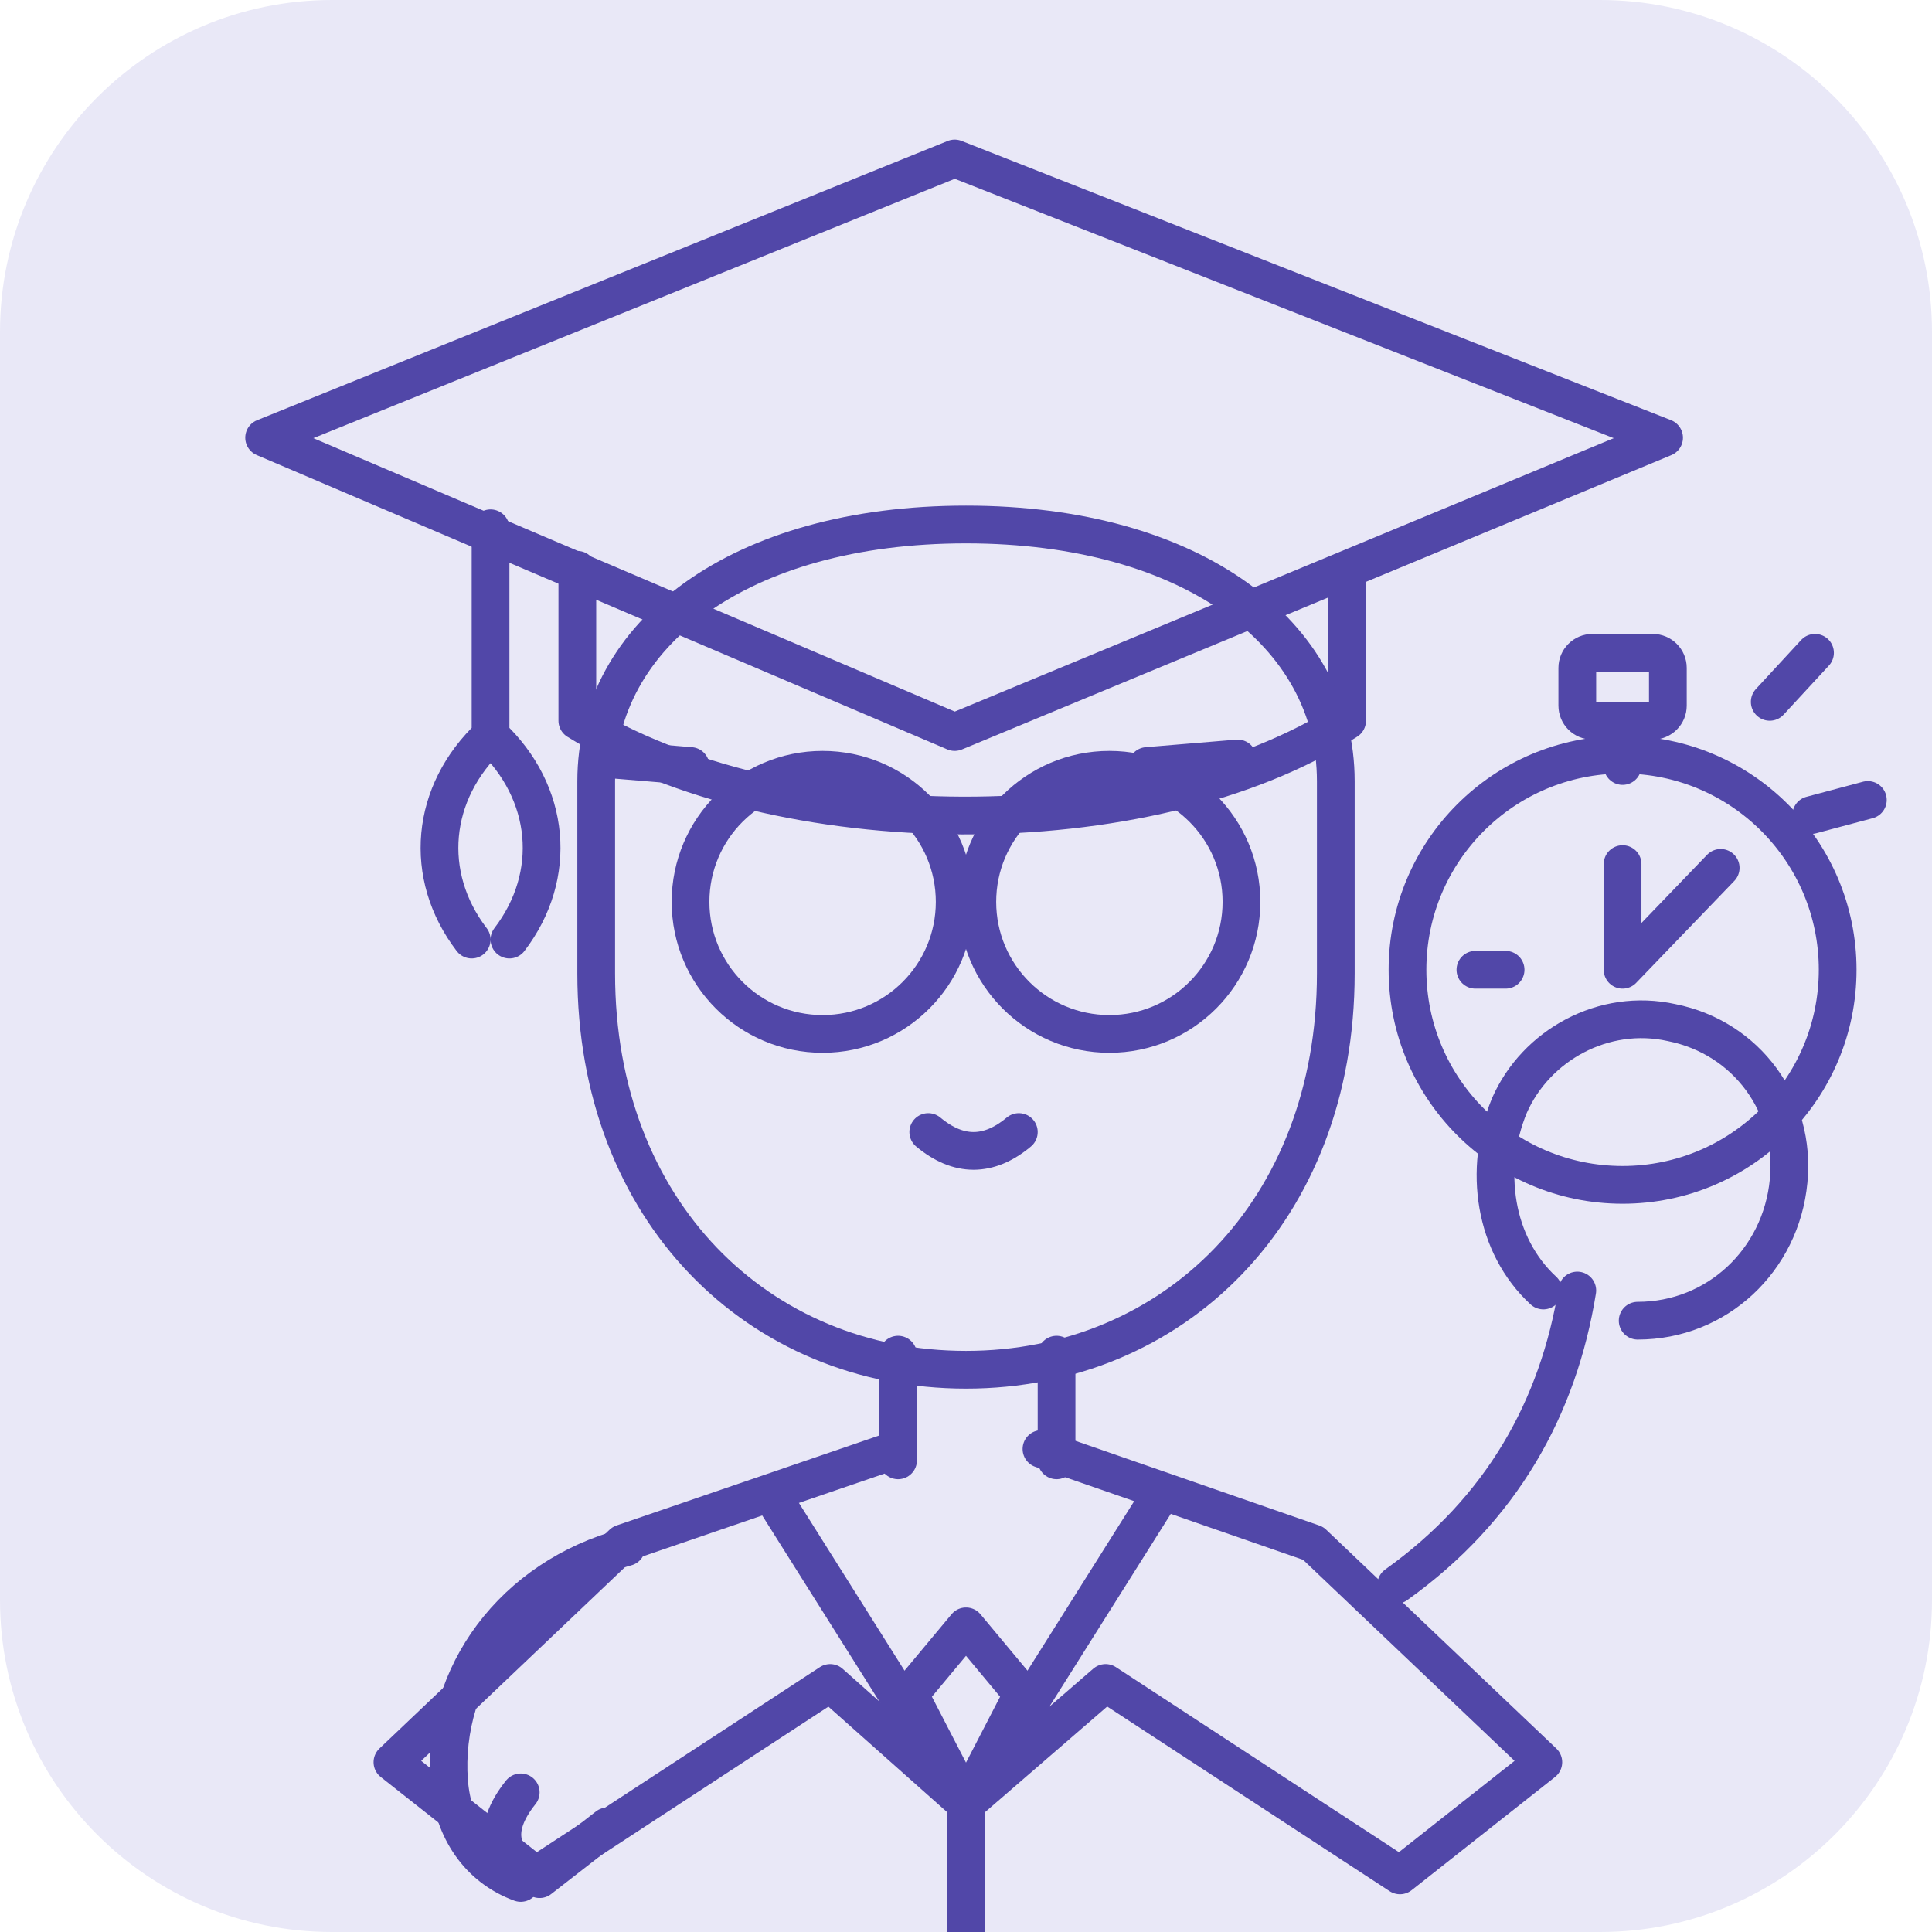
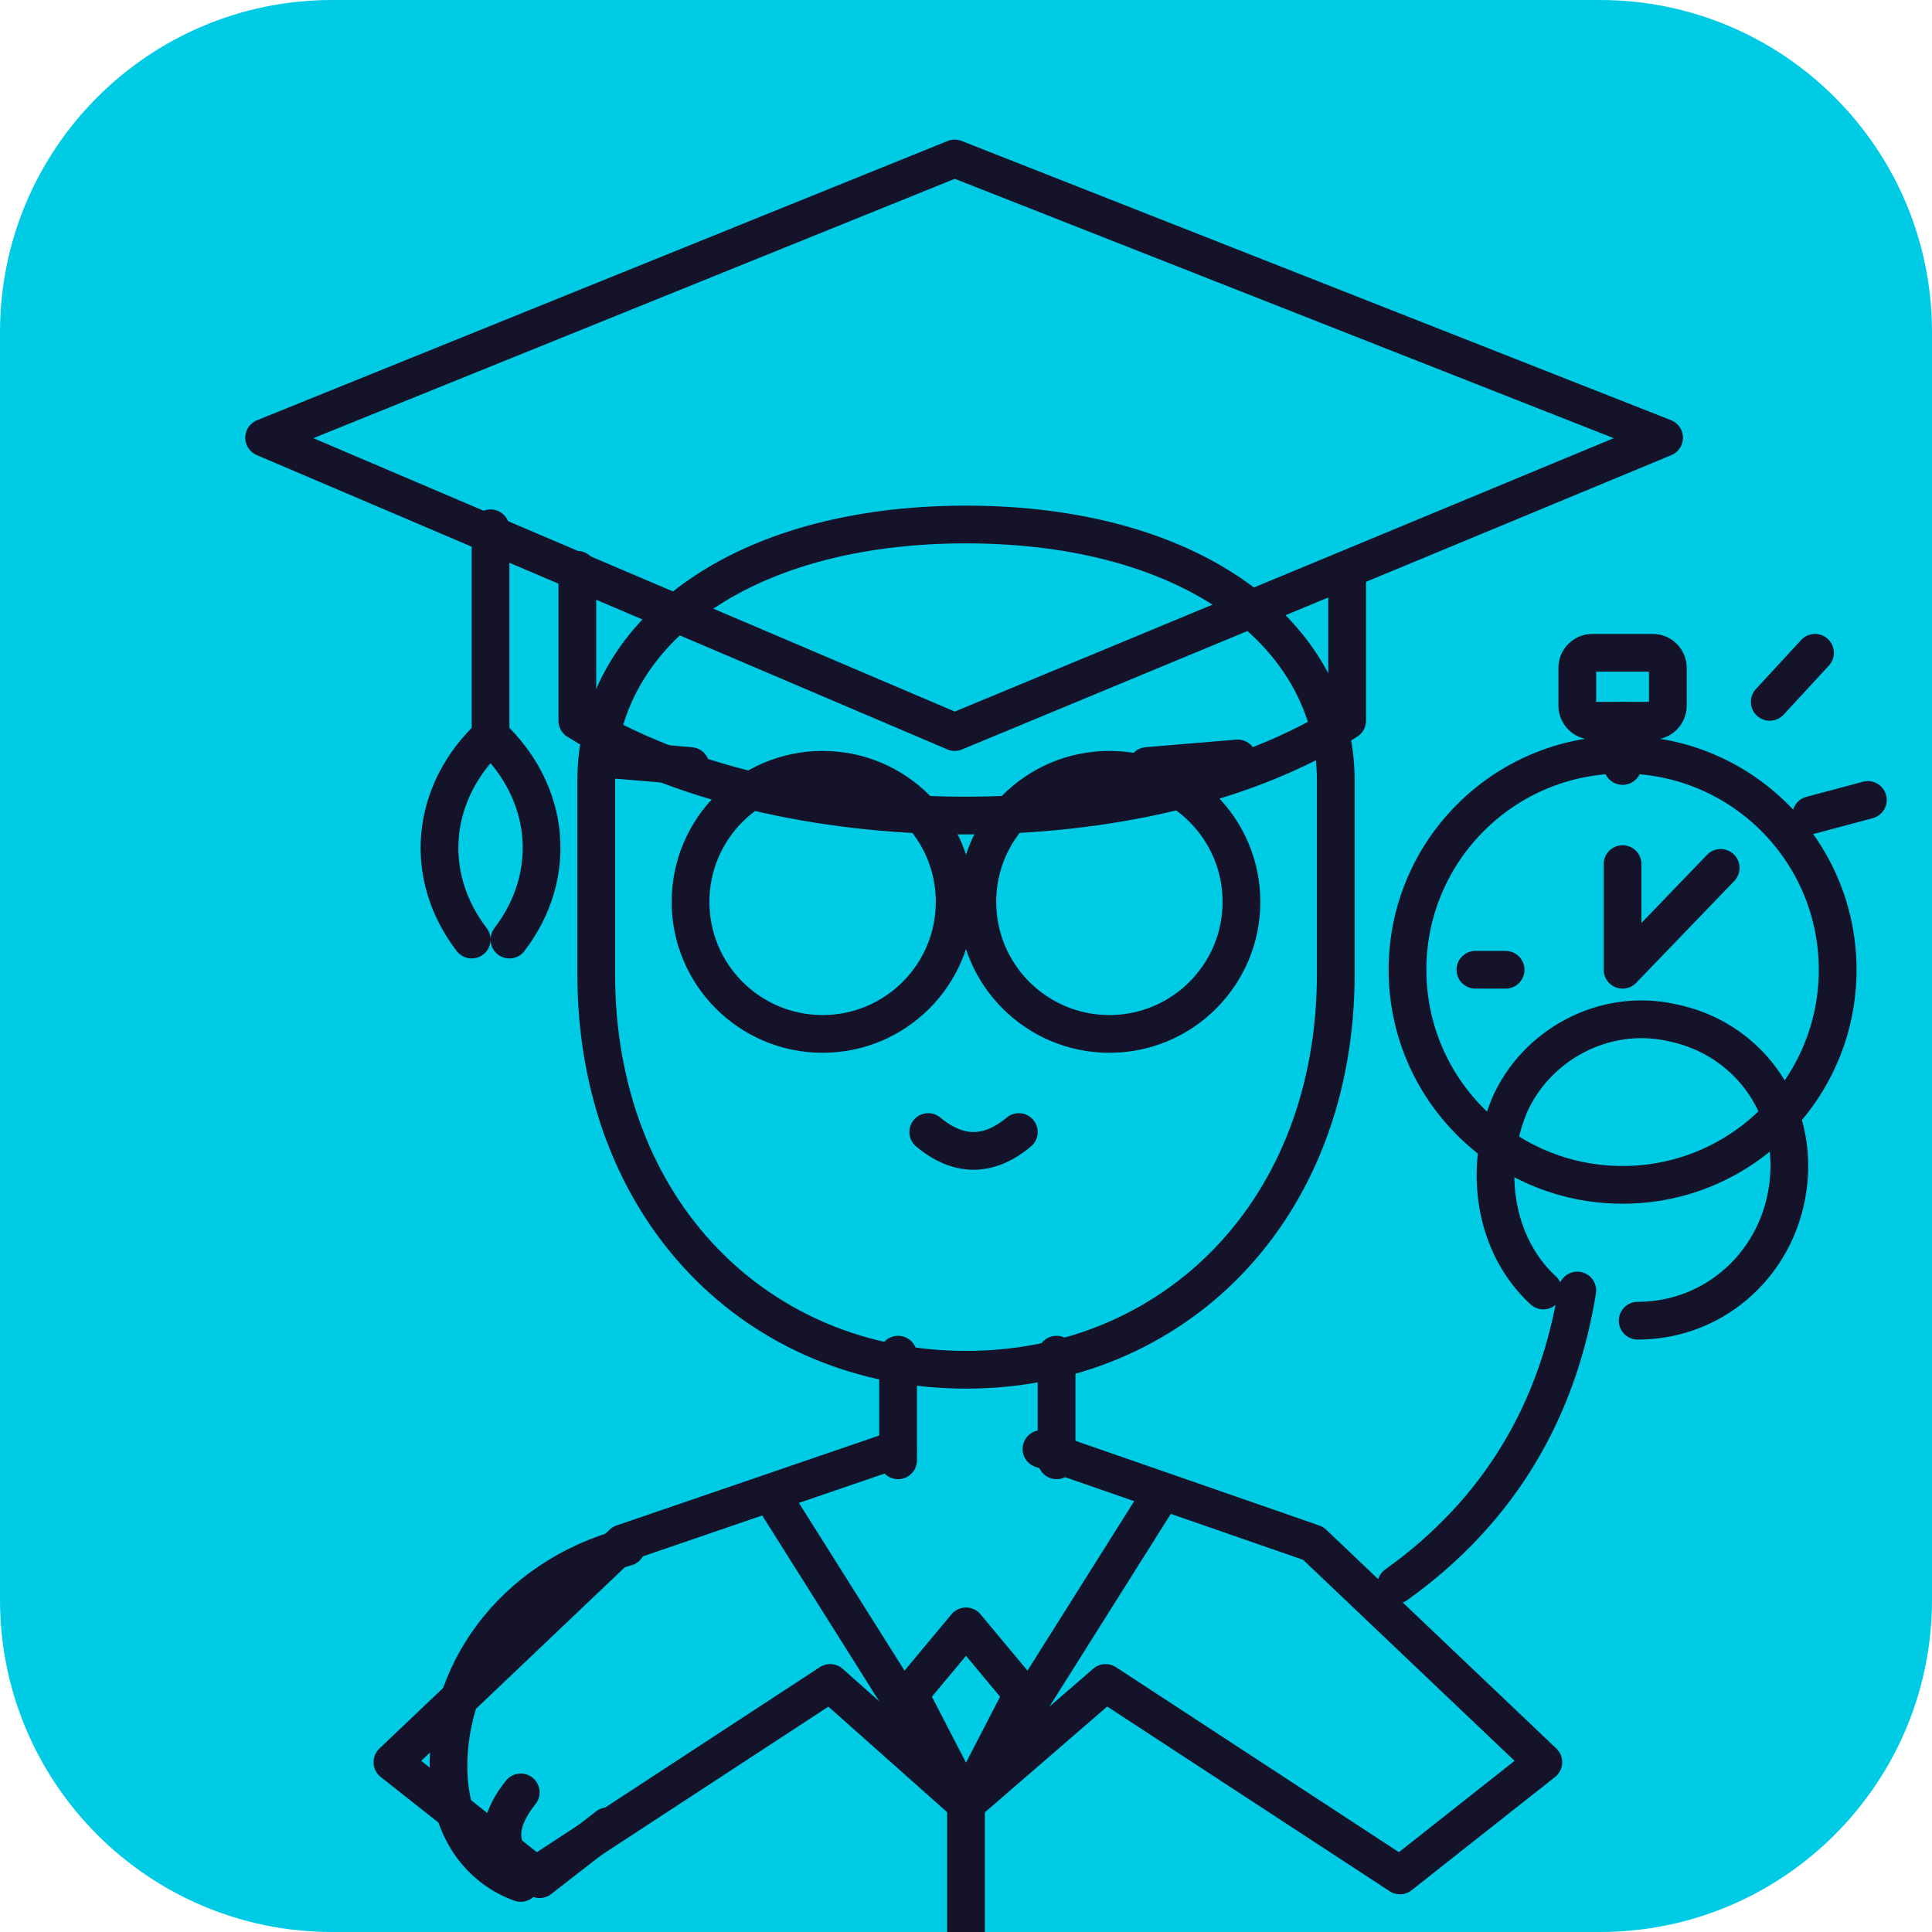
<svg xmlns="http://www.w3.org/2000/svg" viewBox="0 0 512 512" role="img" aria-labelledby="title desc">
-   <rect width="512" height="512" rx="88" fill="#e9e8f7" />
-   <g fill="none" stroke="#5147a8" stroke-width="10" stroke-linecap="round" stroke-linejoin="round">
+   <rect width="512" height="512" rx="88" fill="#00CBE5" />
+   <g fill="none" stroke="#151329" stroke-width="10" stroke-linecap="round" stroke-linejoin="round">
    <path d="M70 116 253 42l188 74-188 78L70 116Z" />
    <path d="M130 140v55m0 0c-16 15-18 37-5 54m5-54c16 15 18 37 5 54" />
    <path d="M153 151v40c53 33 151 34 204 0v-40" />
    <path d="M158 207c0-39 38-68 98-68s98 29 98 68v51c0 63-43 105-98 105s-98-42-98-105v-51Z" />
    <circle cx="218" cy="239" r="35" />
    <circle cx="294" cy="239" r="35" />
    <path d="M253 237h6m-76-34-24-2m145 2 24-2M246 300q12 10 24 0" />
    <path d="M238 359v28m42-28v28" />
    <path d="M238 384 165 409l-61 58 38 30 78-51 36 32 37-32 78 51 38-30-61-58-72-25" />
    <path d="m205 397 51 81 51-81m-51 81v34" />
    <path d="M256 478 241 449l15-18 15 18-15 29Z" />
    <path d="M370 420c28-20 43-47 48-78" />
    <path d="M409 342c-13-12-16-32-9-49 7-16 25-26 43-22 20 4 33 22 31 42-2 21-19 37-40 37" />
    <rect x="418" y="173" width="24" height="18" rx="4" />
    <path d="M430 191v12" />
    <circle cx="430" cy="257" r="57" />
    <path d="M430 257 456 230m-26 27v-28m-39 28h8" />
    <path d="M469 186l12-13m-1 43 15-4" />
    <path d="M166 410c-30 8-49 34-47 62 1 13 8 23 19 27" />
    <path d="M138 475c-8 10-6 18 5 23m0 0 18-14" />
  </g>
</svg>
